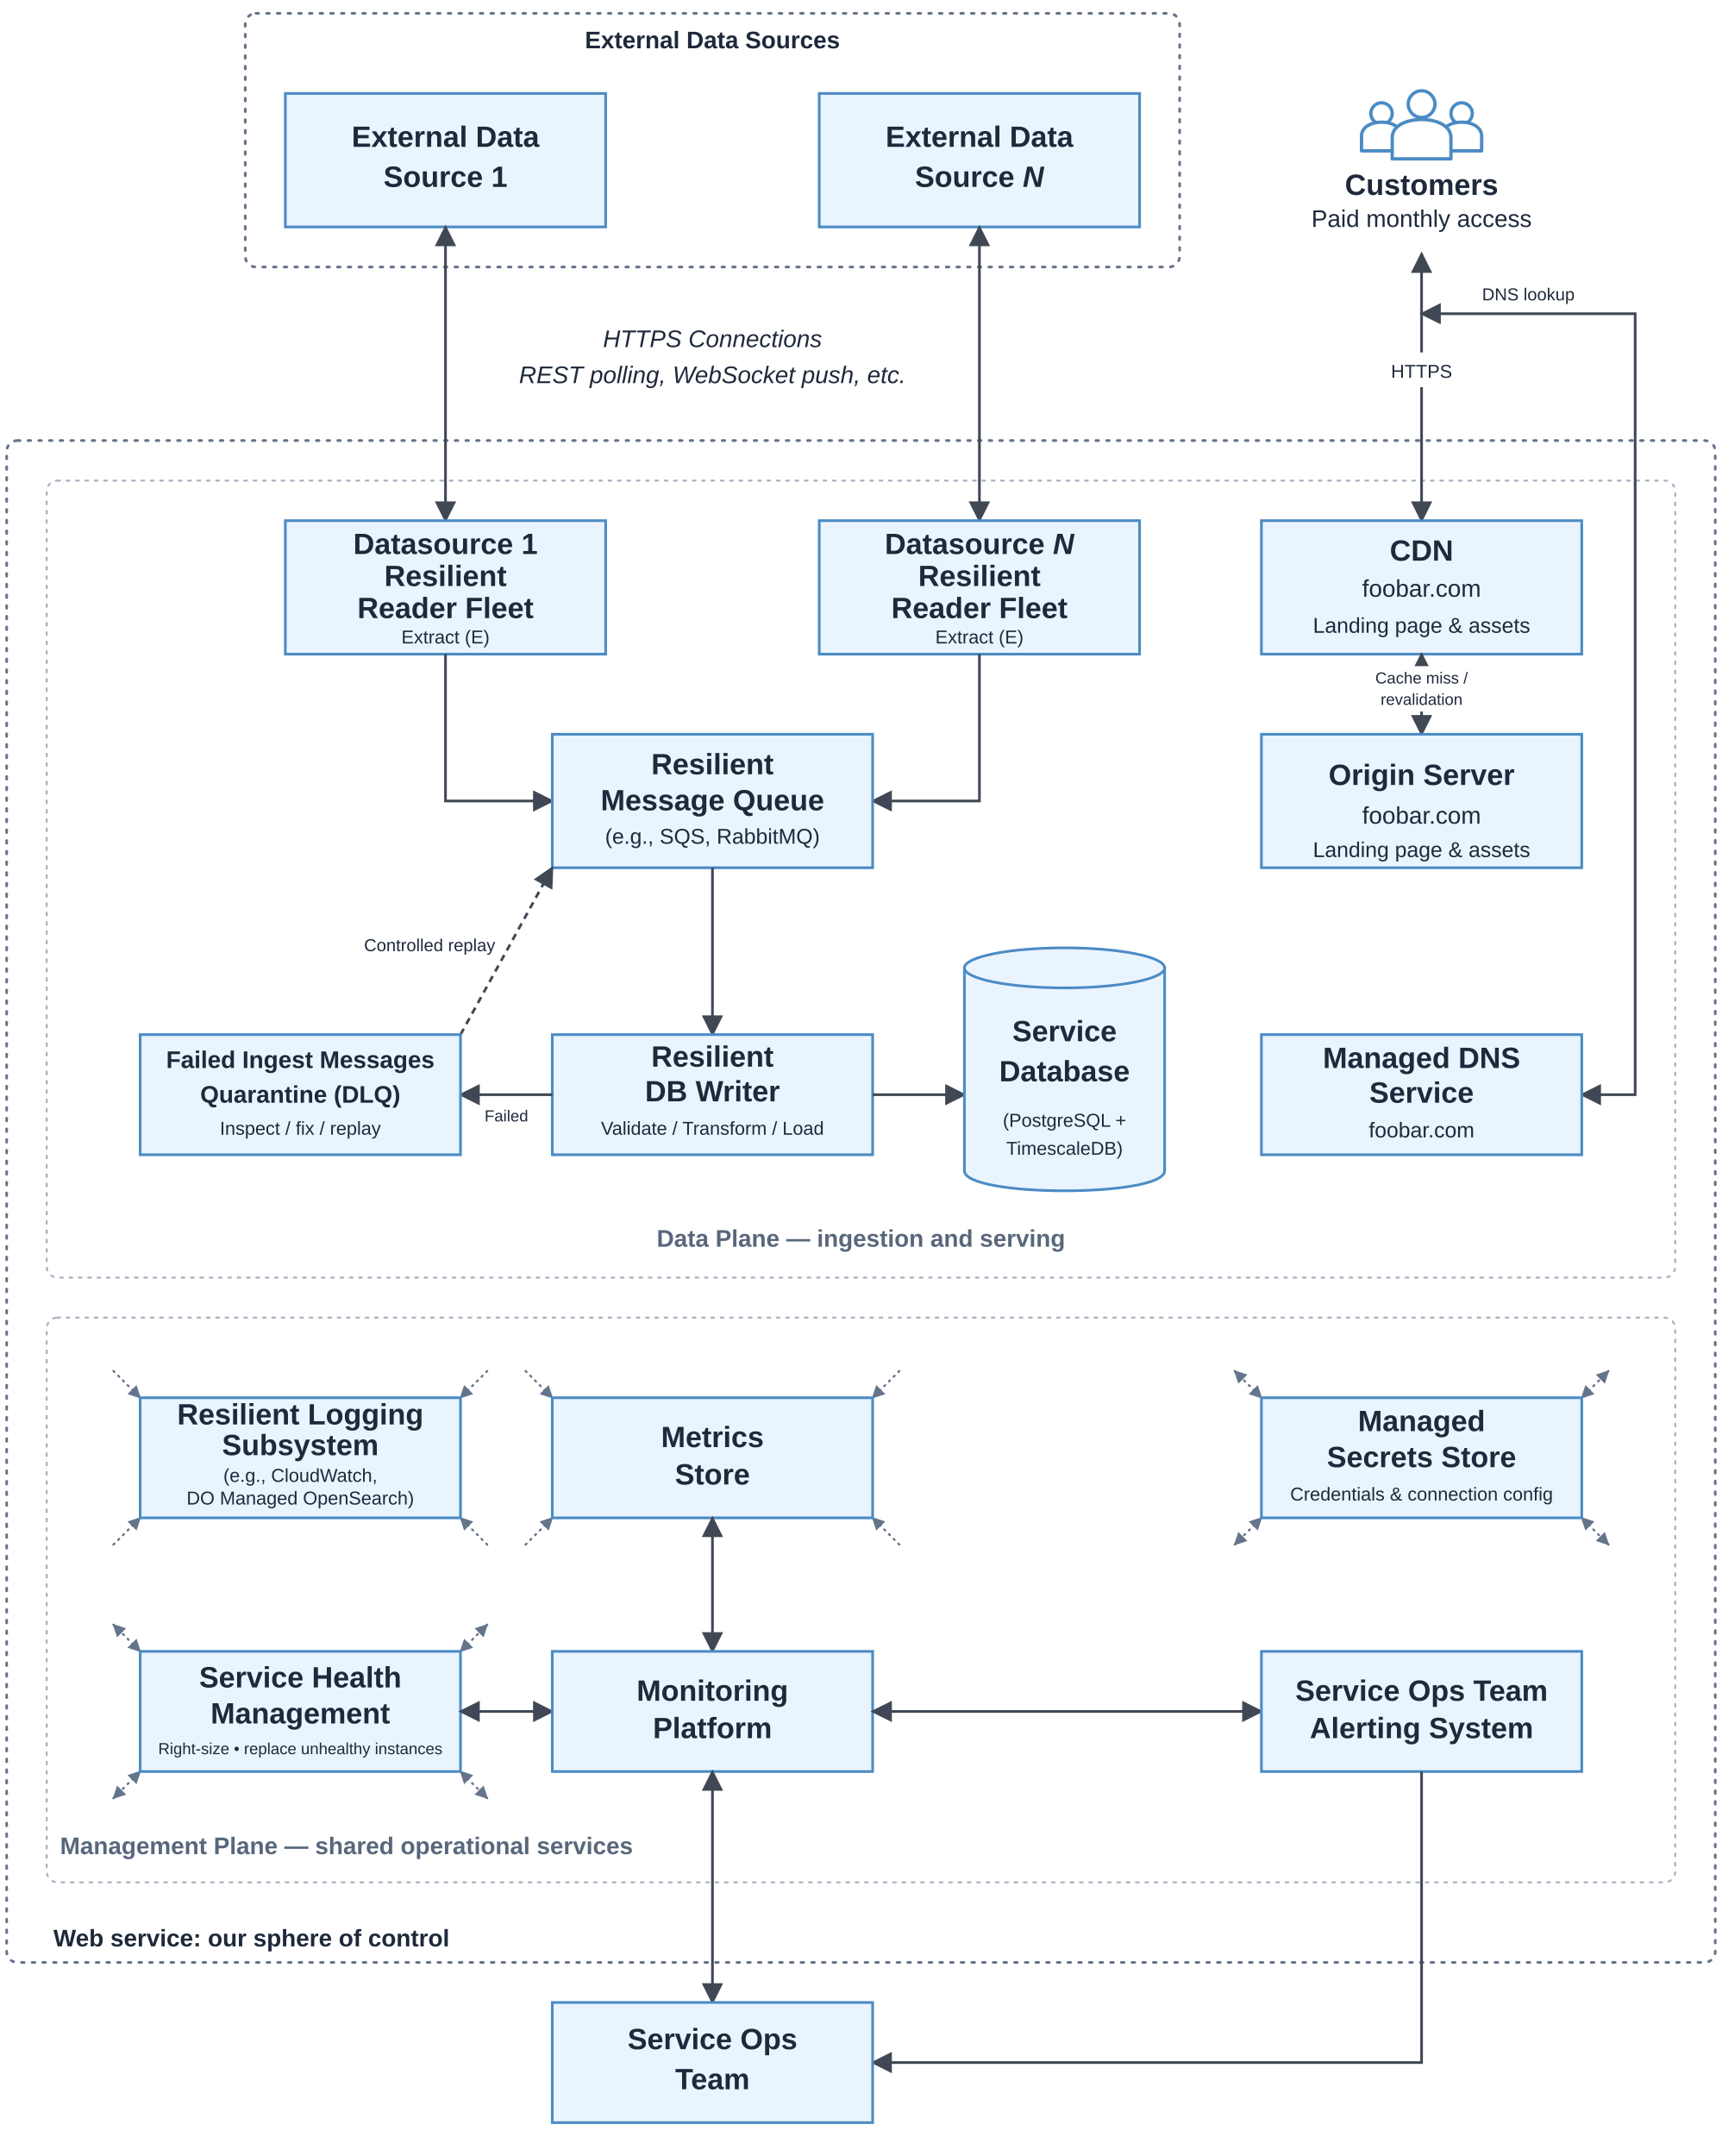
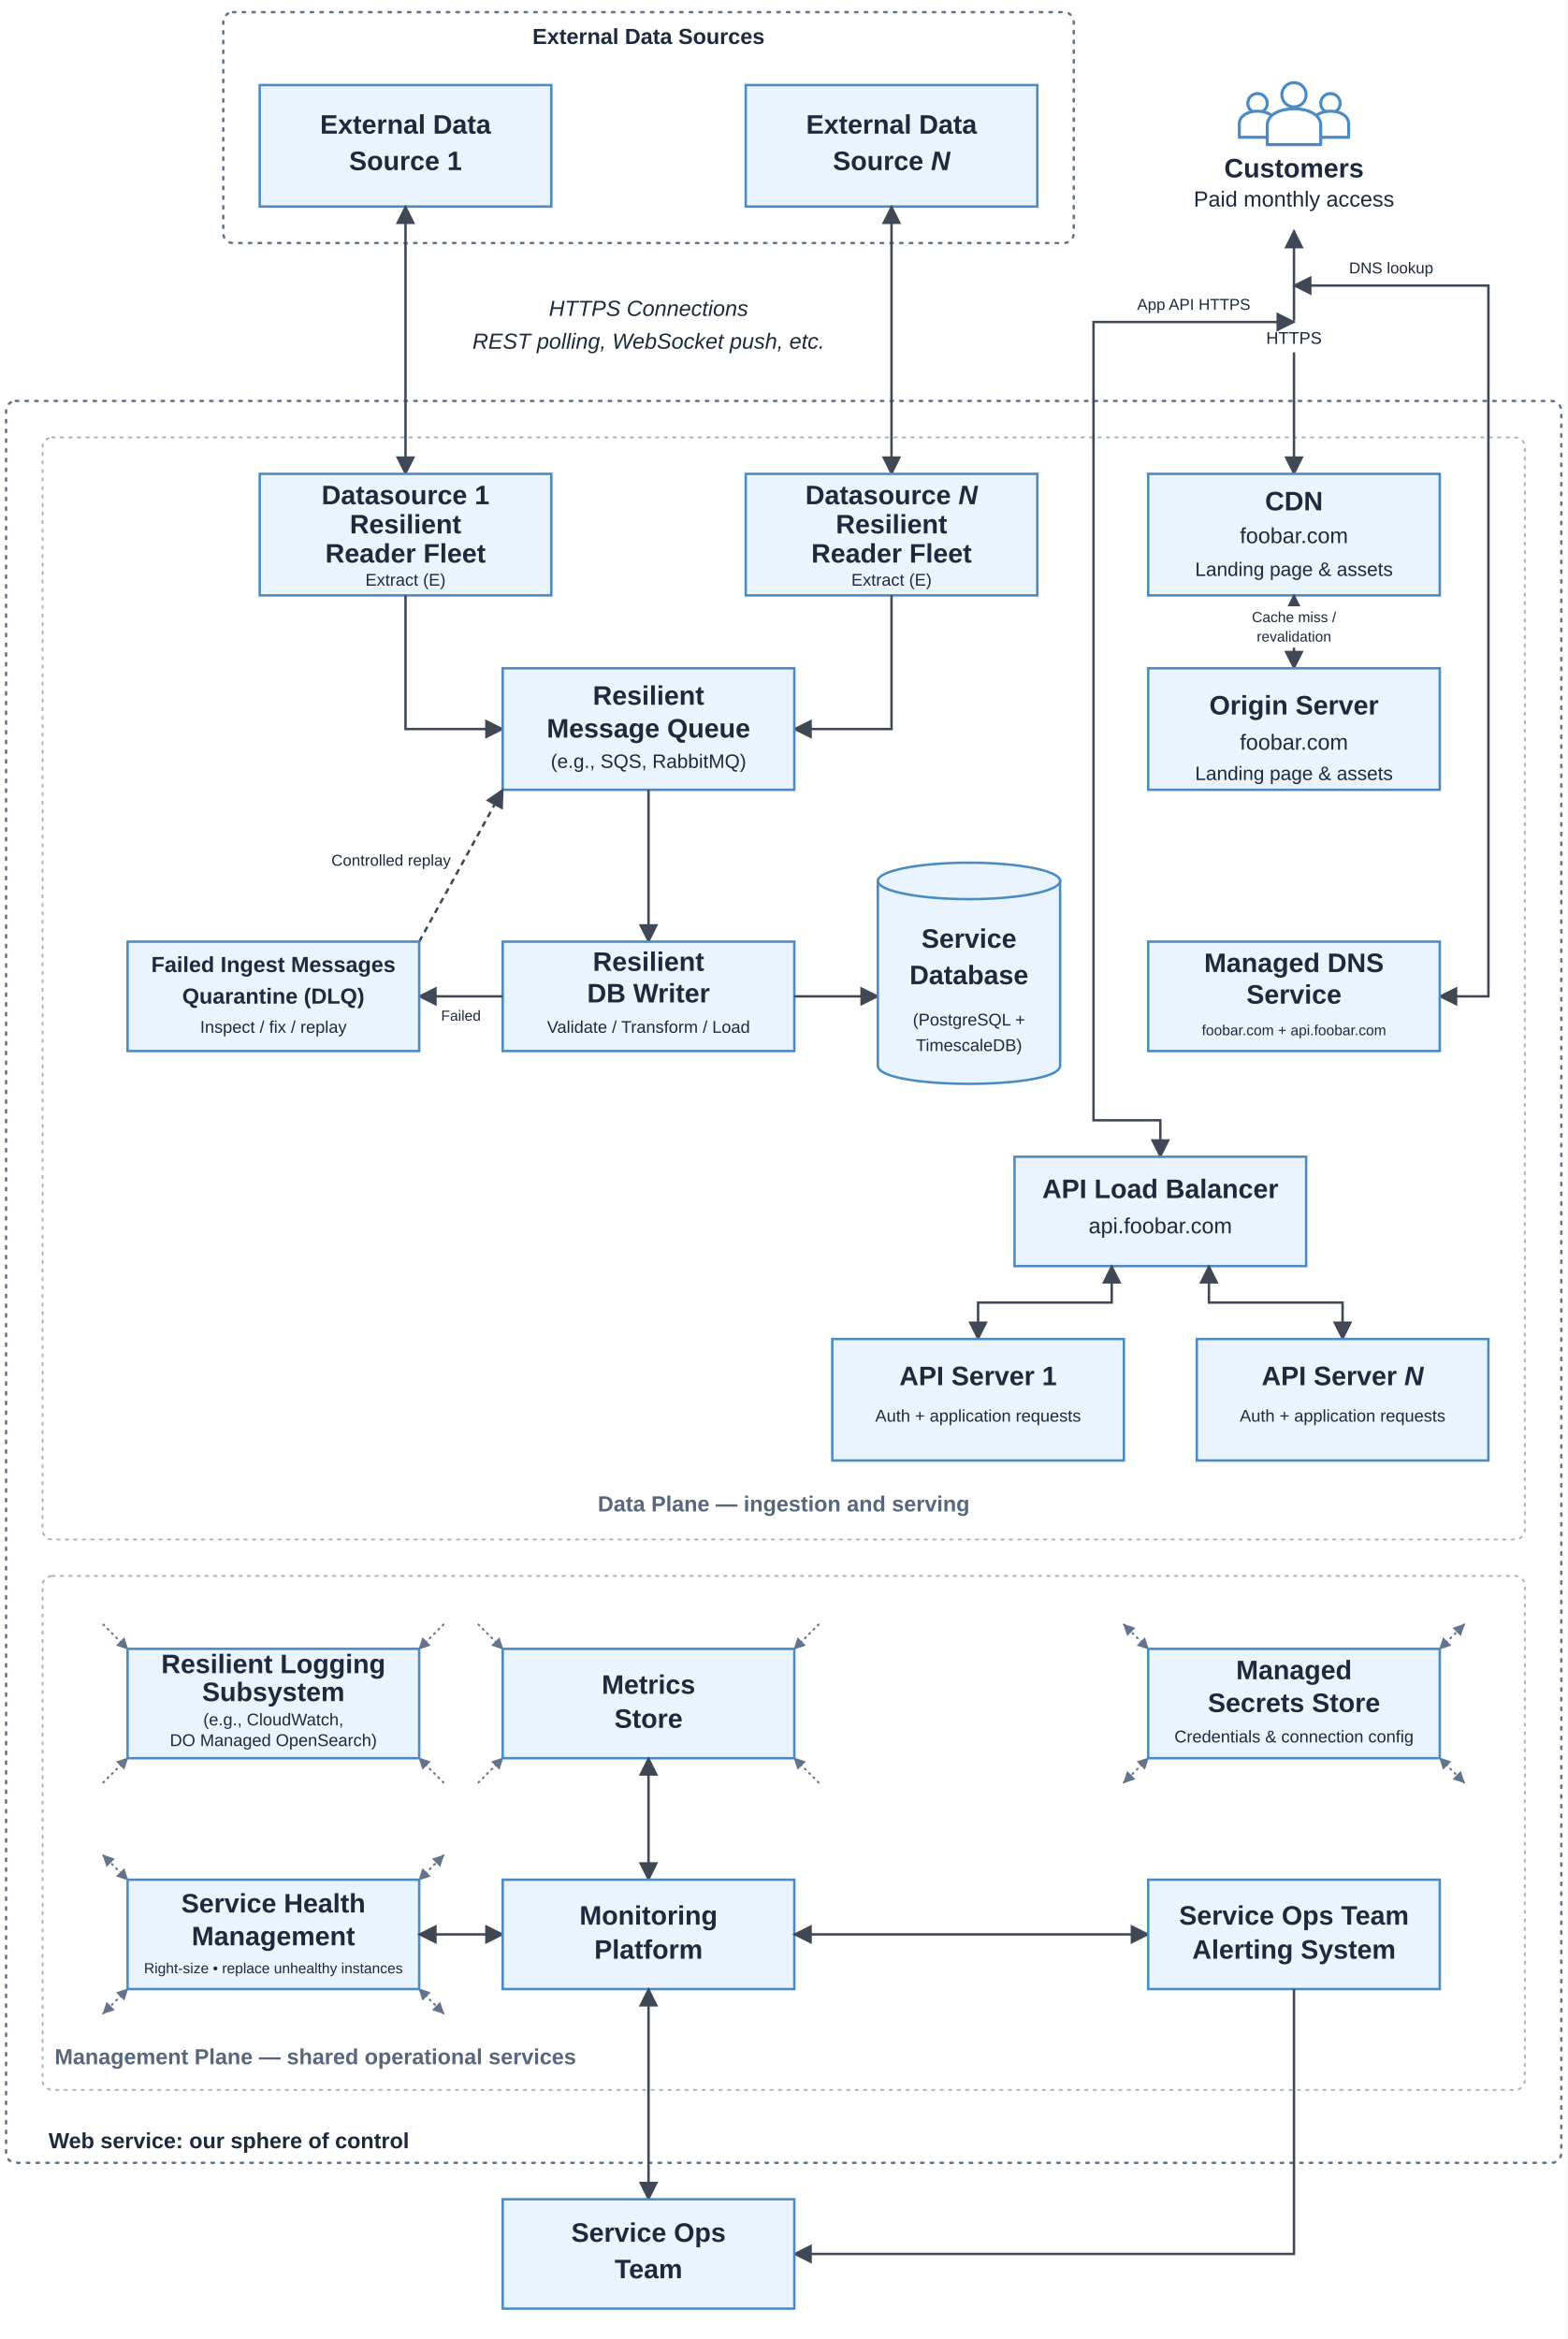
- <svg xmlns="http://www.w3.org/2000/svg" width="1290" height="1615" viewBox="0 0 1290 1615" role="img" aria-labelledby="diagram-title diagram-description">
+ <svg xmlns="http://www.w3.org/2000/svg" width="1290" height="1925" viewBox="0 0 1290 1925" role="img" aria-labelledby="diagram-title diagram-description">
  <defs>
    <marker id="arrow" viewBox="0 0 10 10" refX="9" refY="5" markerWidth="8" markerHeight="8" orient="auto-start-reverse">
      <path d="M 0 0 L 10 5 L 0 10 Z" fill="#414855" />
    </marker>
    <marker id="log-arrow" viewBox="0 0 10 10" refX="9" refY="5" markerWidth="6" markerHeight="6" orient="auto-start-reverse">
      <path d="M 0 0 L 10 5 L 0 10 Z" fill="#64748b" />
    </marker>
  </defs>
  <style>
    text { font-family: Arial, Helvetica, sans-serif; fill: #1e293b; text-anchor: middle; }
    .plane { fill: none; stroke: #a8b3c2; stroke-width: 1.5; stroke-dasharray: 2 5; stroke-linecap: round; }
    .plane-label { font-size: 18px; font-weight: 600; fill: #58677b; }
    .node { fill: #eaf4ff; stroke: #4b8bc4; stroke-width: 2; }
    .title { font-size: 22px; font-weight: 600; }
    .detail { font-size: 18px; }
    .small { font-size: 16px; }
    .flow { fill: none; stroke: #414855; stroke-width: 2; marker-end: url(#arrow); }
    .both { marker-start: url(#arrow); }
    .replay { stroke-dasharray: 5 4; }
    .secrets-flow, .control-flow { fill: none; stroke: #64748b; stroke-width: 1.6; stroke-dasharray: 1 4; stroke-linecap: round; marker-start: url(#log-arrow); marker-end: url(#log-arrow); }
    .log-flow, .metric-flow { fill: none; stroke: #64748b; stroke-width: 1.6; stroke-dasharray: 1 4; stroke-linecap: round; marker-end: url(#log-arrow); }
  </style>
-   <rect width="1290" height="1615" fill="#ffffff" />
+   <rect width="1290" height="1925" fill="#ffffff" />
  <g aria-label="External Data Sources">
    <rect x="183.75" y="10" width="700" height="190" rx="8" fill="none" stroke="#64748b" stroke-width="2" stroke-dasharray="2 6" stroke-linecap="round" />
    <text x="533.75" y="40" dominant-baseline="text-after-edge" style="font-size: 18px; font-weight: 600;">External Data Sources</text>
  </g>
  <g transform="translate(0, 30)">
    <g aria-label="External Data Source 1">
      <rect class="node" x="213.75" y="40" width="240" height="100" />
      <text class="title" x="333.75" y="80">External Data</text>
      <text class="title" x="333.75" y="110">Source 1</text>
    </g>
    <g aria-label="External Data Source N">
      <rect class="node" x="613.75" y="40" width="240" height="100" />
      <text class="title" x="733.75" y="80">External Data</text>
      <text class="title" x="733.75" y="110">Source <tspan font-style="italic">N</tspan>
      </text>
    </g>
    <g aria-label="Customers: multiple people with paid monthly access">
      <g transform="translate(1065, 55)" fill="#ffffff" stroke="#4b8bc4" stroke-width="2.5" stroke-linecap="round" stroke-linejoin="round" aria-hidden="true">
        <circle cx="-30" cy="0" r="8" />
        <path d="M -45 28 V 17 C -45 3 -15 3 -15 17 V 28 Z" />
        <circle cx="30" cy="0" r="8" />
        <path d="M 15 28 V 17 C 15 3 45 3 45 17 V 28 Z" />
        <circle cx="0" cy="-7" r="10" />
        <path d="M -22 34 V 18 C -22 0 22 0 22 18 V 34 Z" />
      </g>
      <text class="title" x="1065" y="116">Customers</text>
      <text class="detail" x="1065" y="140">Paid monthly access</text>
    </g>
    <g transform="translate(0, 50)">
-       <rect x="5" y="250" width="1280" height="1140" rx="8" fill="none" stroke="#64748b" stroke-width="2" stroke-dasharray="2 6" stroke-linecap="round" />
-       <text x="40" y="1378" style="text-anchor: start; font-size: 18px; font-weight: 600;">Web service: our sphere of control</text>
+       <rect x="5" y="250" width="1280" height="1450" rx="8" fill="none" stroke="#64748b" stroke-width="2" stroke-dasharray="2 6" stroke-linecap="round" />
+       <text x="40" y="1688" style="text-anchor: start; font-size: 18px; font-weight: 600;">Web service: our sphere of control</text>
      <g aria-label="Data Plane: ingestion and serving">
-         <rect class="plane" x="35" y="280" width="1220" height="597" rx="8" />
-         <text class="plane-label" x="645" y="842" dominant-baseline="text-before-edge">Data Plane — ingestion and serving</text>
+         <rect class="plane" x="35" y="280" width="1220" height="907" rx="8" />
+         <text class="plane-label" x="645" y="1152" dominant-baseline="text-before-edge">Data Plane — ingestion and serving</text>
      </g>
      <g aria-label="Management Plane: shared operational services">
-         <rect class="plane" x="35" y="907" width="1220" height="423" rx="8" />
-         <text class="plane-label" x="45" y="1297" dominant-baseline="text-before-edge" style="text-anchor: start;">Management Plane — shared operational services</text>
+         <rect class="plane" x="35" y="1217" width="1220" height="423" rx="8" />
+         <text class="plane-label" x="45" y="1607" dominant-baseline="text-before-edge" style="text-anchor: start;">Management Plane — shared operational services</text>
      </g>
      <path class="flow both" d="M 333.75 90 V 310" />
      <path class="flow both" d="M 733.75 90 V 310" />
      <g aria-label="HTTPS Connections: REST polling, WebSocket push, etc." font-style="italic">
        <text class="detail" x="533.75" y="180">HTTPS Connections</text>
        <text class="detail" x="533.75" y="207">REST polling, WebSocket push, etc.</text>
      </g>
      <path class="flow both" d="M 1065 110 V 310" />
      <path class="flow both" d="M 1065 155 H 1225 V 740 H 1185" />
      <text x="1145" y="145" style="font-size: 13px;">DNS lookup</text>
      <rect x="1027" y="184" width="76" height="26" fill="#ffffff" />
      <text x="1065" y="203" style="font-size: 14px;">HTTPS</text>
+       <path class="flow both" d="M 1065 185 H 900 V 842 H 955 V 872" />
+       <text x="982.5" y="175" style="font-size: 13px;">App API HTTPS</text>
      <g transform="translate(0, 30)">
        <g aria-label="Datasource 1 Resilient Reader Fleet">
          <rect class="node" x="213.75" y="280" width="240" height="100" />
          <text class="title" x="333.75" y="305">Datasource 1</text>
          <text class="title" x="333.75" y="329">Resilient</text>
          <text class="title" x="333.75" y="353">Reader Fleet</text>
          <text x="333.75" y="372" style="font-size: 14px;">Extract (E)</text>
        </g>
        <g aria-label="Datasource N Resilient Reader Fleet">
          <rect class="node" x="613.75" y="280" width="240" height="100" />
          <text class="title" x="733.75" y="305">Datasource <tspan font-style="italic">N</tspan>
          </text>
          <text class="title" x="733.75" y="329">Resilient</text>
          <text class="title" x="733.75" y="353">Reader Fleet</text>
          <text x="733.75" y="372" style="font-size: 14px;">Extract (E)</text>
        </g>
        <g aria-label="CDN for the foobar.com landing page">
          <rect class="node" x="945" y="280" width="240" height="100" />
          <text class="title" x="1065" y="310">CDN</text>
          <text class="detail" x="1065" y="337">foobar.com</text>
          <text class="small" x="1065" y="364">Landing page &amp; assets</text>
        </g>
        <path class="flow" d="M 333.75 380 V 490 H 413.75" />
        <path class="flow" d="M 733.75 380 V 490 H 653.75" />
        <path class="flow both" d="M 1065 380 V 440" />
        <rect x="1010" y="389" width="110" height="34" fill="#ffffff" />
        <text x="1065" y="402" style="font-size: 12px;">Cache miss /</text>
        <text x="1065" y="418" style="font-size: 12px;">revalidation</text>
        <g aria-label="Resilient message queue">
          <rect class="node" x="413.75" y="440" width="240" height="100" />
          <text class="title" x="533.75" y="470">Resilient</text>
          <text class="title" x="533.75" y="497">Message Queue</text>
          <text class="small" x="533.75" y="522">(e.g., SQS, RabbitMQ)</text>
        </g>
-         <g aria-label="Managed DNS Service for foobar.com, lookaside lookup">
+         <g aria-label="Managed DNS Service for foobar.com and api.foobar.com, lookaside lookup">
          <rect class="node" x="945" y="665" width="240" height="90" />
          <text class="title" x="1065" y="690">Managed DNS</text>
          <text class="title" x="1065" y="716">Service</text>
-           <text class="small" x="1065" y="742">foobar.com</text>
+           <text x="1065" y="742" style="font-size: 12px;">foobar.com + api.foobar.com</text>
        </g>
        <g aria-label="Origin Server for foobar.com">
          <rect class="node" x="945" y="440" width="240" height="100" />
          <text class="title" x="1065" y="478">Origin Server</text>
          <text class="detail" x="1065" y="507">foobar.com</text>
          <text class="small" x="1065" y="532">Landing page &amp; assets</text>
        </g>
        <path class="flow" d="M 533.75 540 V 665" />
        <g aria-label="Resilient database writer">
          <rect class="node" x="413.75" y="665" width="240" height="90" />
          <text class="title" x="533.75" y="689">Resilient</text>
          <text class="title" x="533.75" y="715">DB Writer</text>
          <text x="533.75" y="740" style="font-size: 14px;">Validate / Transform / Load</text>
        </g>
        <path class="flow" d="M 413.75 710 H 345" />
        <text x="379.375" y="730" style="font-size: 12px;">Failed</text>
        <path class="flow replay" d="M 345 665 L 413.75 540" />
        <text x="321.875" y="602.5" style="font-size: 13px;">Controlled replay</text>
        <g aria-label="Failed Ingest Messages / Quarantine, dead-letter queue">
          <rect class="node" x="105" y="665" width="240" height="90" />
          <text x="225" y="690" style="font-size: 18px; font-weight: 600;">Failed Ingest Messages</text>
          <text x="225" y="716" style="font-size: 18px; font-weight: 600;">Quarantine (DLQ)</text>
          <text x="225" y="740" style="font-size: 14px;">Inspect / fix / replay</text>
        </g>
        <path class="flow" d="M 653.75 710 H 722.5" />
        <g aria-label="Service database, PostgreSQL and TimescaleDB">
          <path class="node" d="M 722.5 615 V 767 C 722.5 787 872.5 787 872.5 767 V 615 Z" />
          <ellipse class="node" cx="797.5" cy="615" rx="75" ry="15" />
          <text class="title" x="797.5" y="670">Service</text>
          <text class="title" x="797.5" y="700">Database</text>
          <text x="797.5" y="734" style="font-size: 14px;">(PostgreSQL +</text>
          <text x="797.5" y="755" style="font-size: 14px;">TimescaleDB)</text>
        </g>
-         <g transform="translate(255, 307)">
+         <g aria-label="API Load Balancer for api.foobar.com">
+           <rect class="node" x="835" y="842" width="240" height="90" />
+           <text class="title" x="955" y="876">API Load Balancer</text>
+           <text class="detail" x="955" y="905">api.foobar.com</text>
+         </g>
+         <path class="flow both" d="M 915 932 V 962 H 805 V 992" />
+         <path class="flow both" d="M 995 932 V 962 H 1105 V 992" />
+         <g aria-label="API Server 1">
+           <rect class="node" x="685" y="992" width="240" height="100" />
+           <text class="title" x="805" y="1030">API Server 1</text>
+           <text x="805" y="1060" style="font-size: 14px;">Auth + application requests</text>
+         </g>
+         <g aria-label="API Server N">
+           <rect class="node" x="985" y="992" width="240" height="100" />
+           <text class="title" x="1105" y="1030">API Server <tspan font-style="italic">N</tspan>
+           </text>
+           <text x="1105" y="1060" style="font-size: 14px;">Auth + application requests</text>
+         </g>
+         <g transform="translate(255, 617)">
          <g aria-label="Components request and receive credentials from the Managed Secrets Store">
            <path class="secrets-flow" d="M 670 610 L 690 630" />
            <path class="secrets-flow" d="M 950 610 L 930 630" />
            <path class="secrets-flow" d="M 670 740 L 690 720" />
            <path class="secrets-flow" d="M 950 740 L 930 720" />
          </g>
          <g aria-label="Managed Secrets Store: credentials and connection configuration">
            <rect class="node" x="690" y="630" width="240" height="90" />
            <text class="title" x="810" y="655">Managed</text>
            <text class="title" x="810" y="682">Secrets Store</text>
            <text x="810" y="707" style="font-size: 14px;">Credentials &amp; connection config</text>
          </g>
        </g>
-         <g transform="translate(-552.5, 307)">
+         <g transform="translate(-552.5, 617)">
          <g aria-label="Every component sends logs to the Resilient Logging Subsystem">
            <path class="log-flow" d="M 637.5 610 L 657.5 630" />
            <path class="log-flow" d="M 917.5 610 L 897.5 630" />
            <path class="log-flow" d="M 637.5 740 L 657.5 720" />
            <path class="log-flow" d="M 917.5 740 L 897.5 720" />
          </g>
          <g aria-label="Resilient Logging Subsystem">
            <rect class="node" x="657.5" y="630" width="240" height="90" />
            <text class="title" x="777.5" y="650">Resilient Logging</text>
            <text class="title" x="777.5" y="673">Subsystem</text>
            <text x="777.5" y="693" style="font-size: 14px;">(e.g., CloudWatch,</text>
            <text x="777.5" y="710" style="font-size: 14px;">DO Managed OpenSearch)</text>
          </g>
        </g>
-         <g transform="translate(348.75, -203)">
+         <g transform="translate(348.75, 107)">
          <g aria-label="Metrics from every component reach the shared Metrics Store">
            <path class="metric-flow" d="M 45 1120 L 65 1140" />
            <path class="metric-flow" d="M 325 1120 L 305 1140" />
            <path class="metric-flow" d="M 45 1250 L 65 1230" />
            <path class="metric-flow" d="M 325 1250 L 305 1230" />
          </g>
          <g aria-label="Metrics Store">
            <rect class="node" x="65" y="1140" width="240" height="90" />
            <text class="title" x="185" y="1177">Metrics</text>
            <text class="title" x="185" y="1205">Store</text>
          </g>
        </g>
-         <path class="flow both" d="M 533.75 1027 V 1127" />
-         <g transform="translate(0, -13)">
+         <path class="flow both" d="M 533.75 1337 V 1437" />
+         <g transform="translate(0, 297)">
          <g aria-label="Service Health Management: workload control and status">
            <path class="control-flow" d="M 85 1120 L 105 1140" />
            <path class="control-flow" d="M 365 1120 L 345 1140" />
            <path class="control-flow" d="M 85 1250 L 105 1230" />
            <path class="control-flow" d="M 365 1250 L 345 1230" />
          </g>
          <g aria-label="Service Health Management: right-size and replace unhealthy instances">
            <rect class="node" x="105" y="1140" width="240" height="90" />
            <text class="title" x="225" y="1167">Service Health</text>
            <text class="title" x="225" y="1194">Management</text>
            <text x="225" y="1217" style="font-size: 12px;">Right-size • replace unhealthy instances</text>
          </g>
          <path class="flow both" d="M 345 1185 H 413.75" />
          <g aria-label="Monitoring Platform">
            <rect class="node" x="413.75" y="1140" width="240" height="90" />
            <text class="title" x="533.75" y="1177">Monitoring</text>
            <text class="title" x="533.75" y="1205">Platform</text>
          </g>
          <path class="flow both" d="M 653.75 1185 H 945" />
          <g aria-label="Service Ops Team Alerting System">
            <rect class="node" x="945" y="1140" width="240" height="90" />
            <text class="title" x="1065" y="1177">Service Ops Team</text>
            <text class="title" x="1065" y="1205">Alerting System</text>
          </g>
        </g>
-         <path class="flow both" d="M 533.75 1217 V 1390" />
-         <path class="flow" d="M 1065 1217 V 1435 H 653.75" />
+         <path class="flow both" d="M 533.75 1527 V 1700" />
+         <path class="flow" d="M 1065 1527 V 1745 H 653.75" />
        <g aria-label="Service Ops Team">
-           <rect class="node" x="413.75" y="1390" width="240" height="90" />
-           <text class="title" x="533.75" y="1425">Service Ops</text>
-           <text class="title" x="533.75" y="1455">Team</text>
+           <rect class="node" x="413.75" y="1700" width="240" height="90" />
+           <text class="title" x="533.75" y="1735">Service Ops</text>
+           <text class="title" x="533.75" y="1765">Team</text>
        </g>
      </g>
    </g>
  </g>
</svg>
